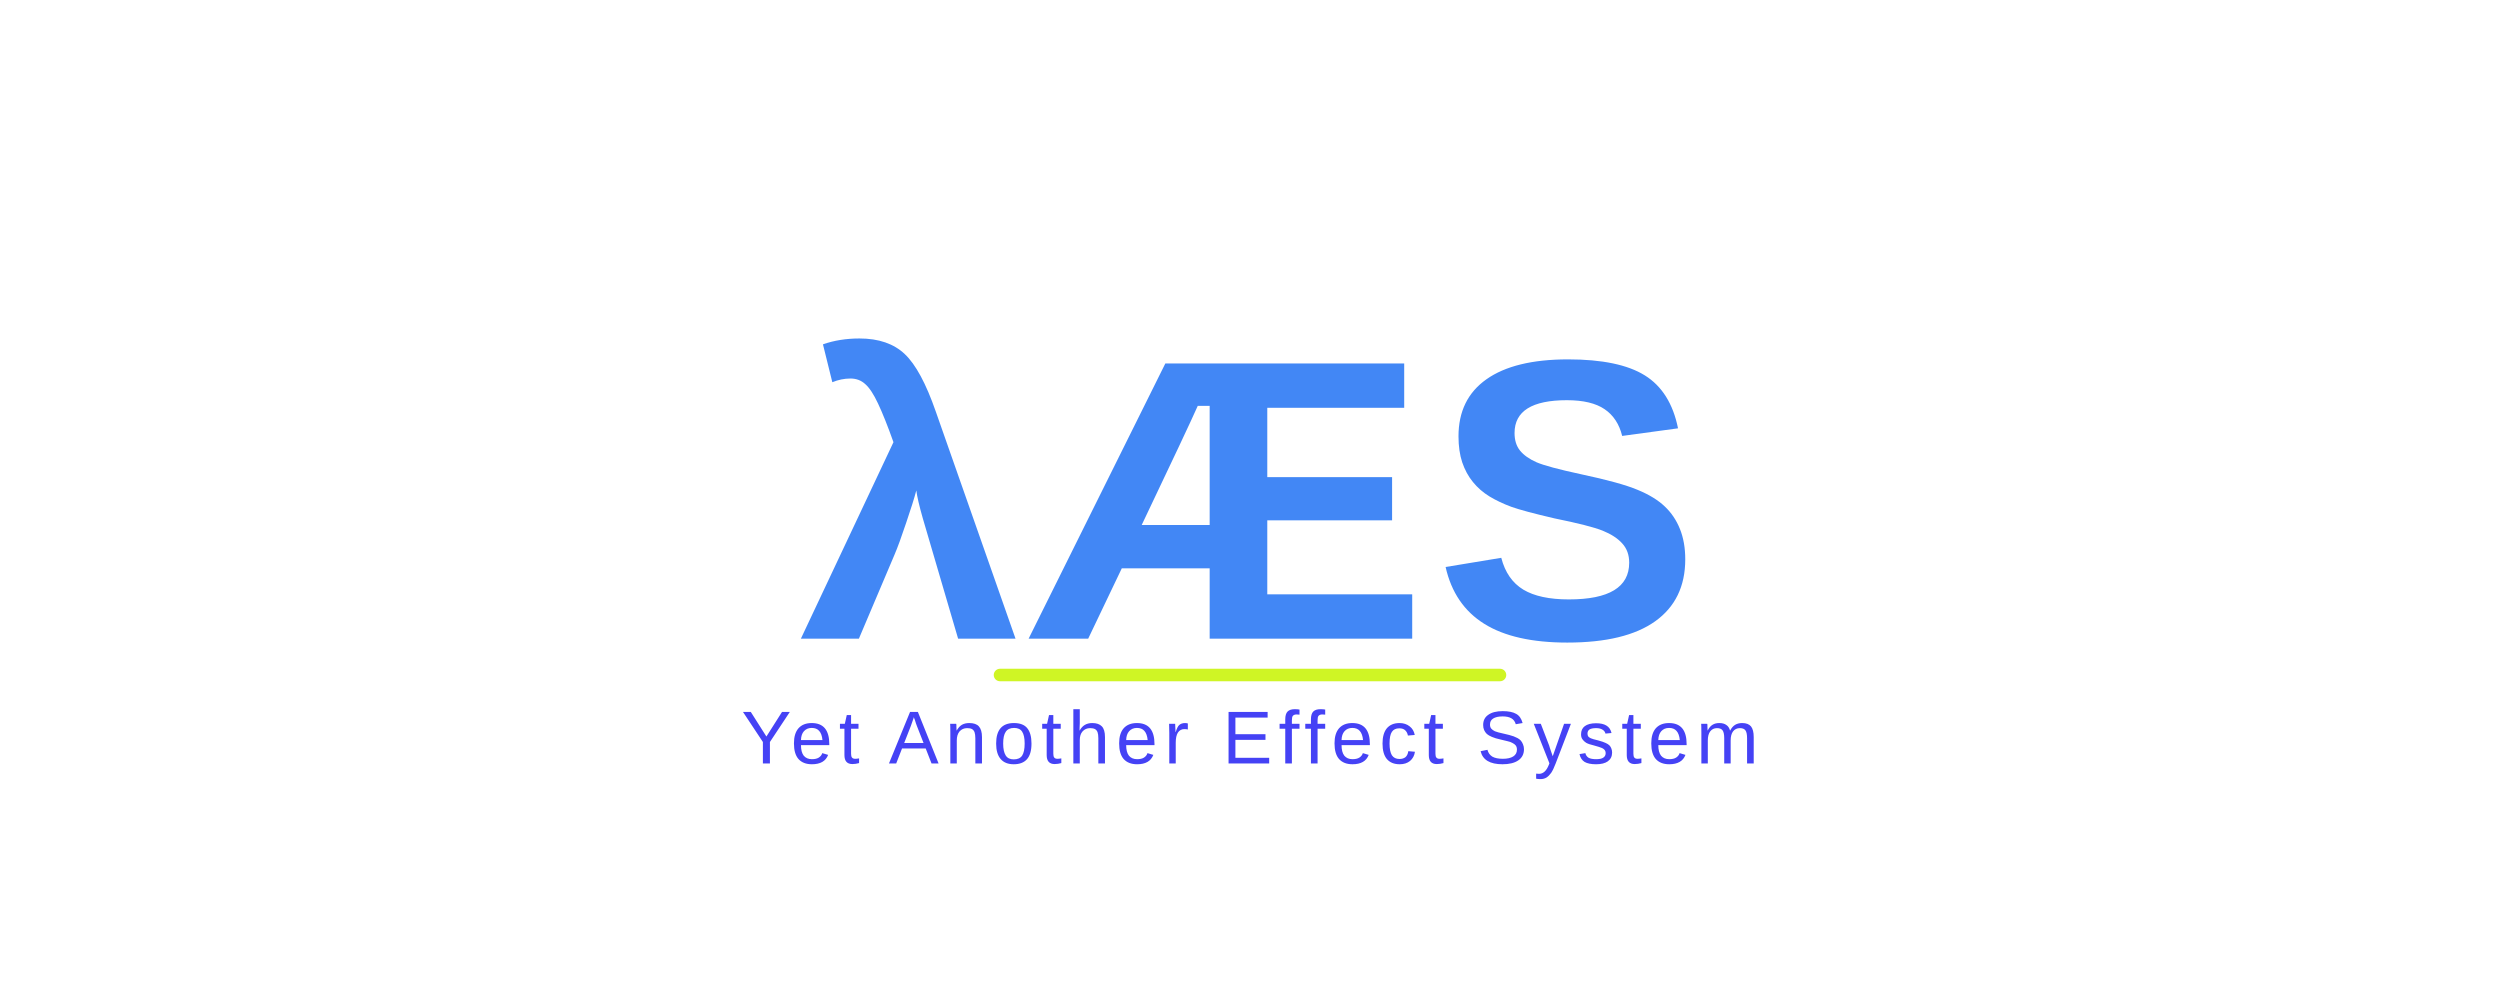
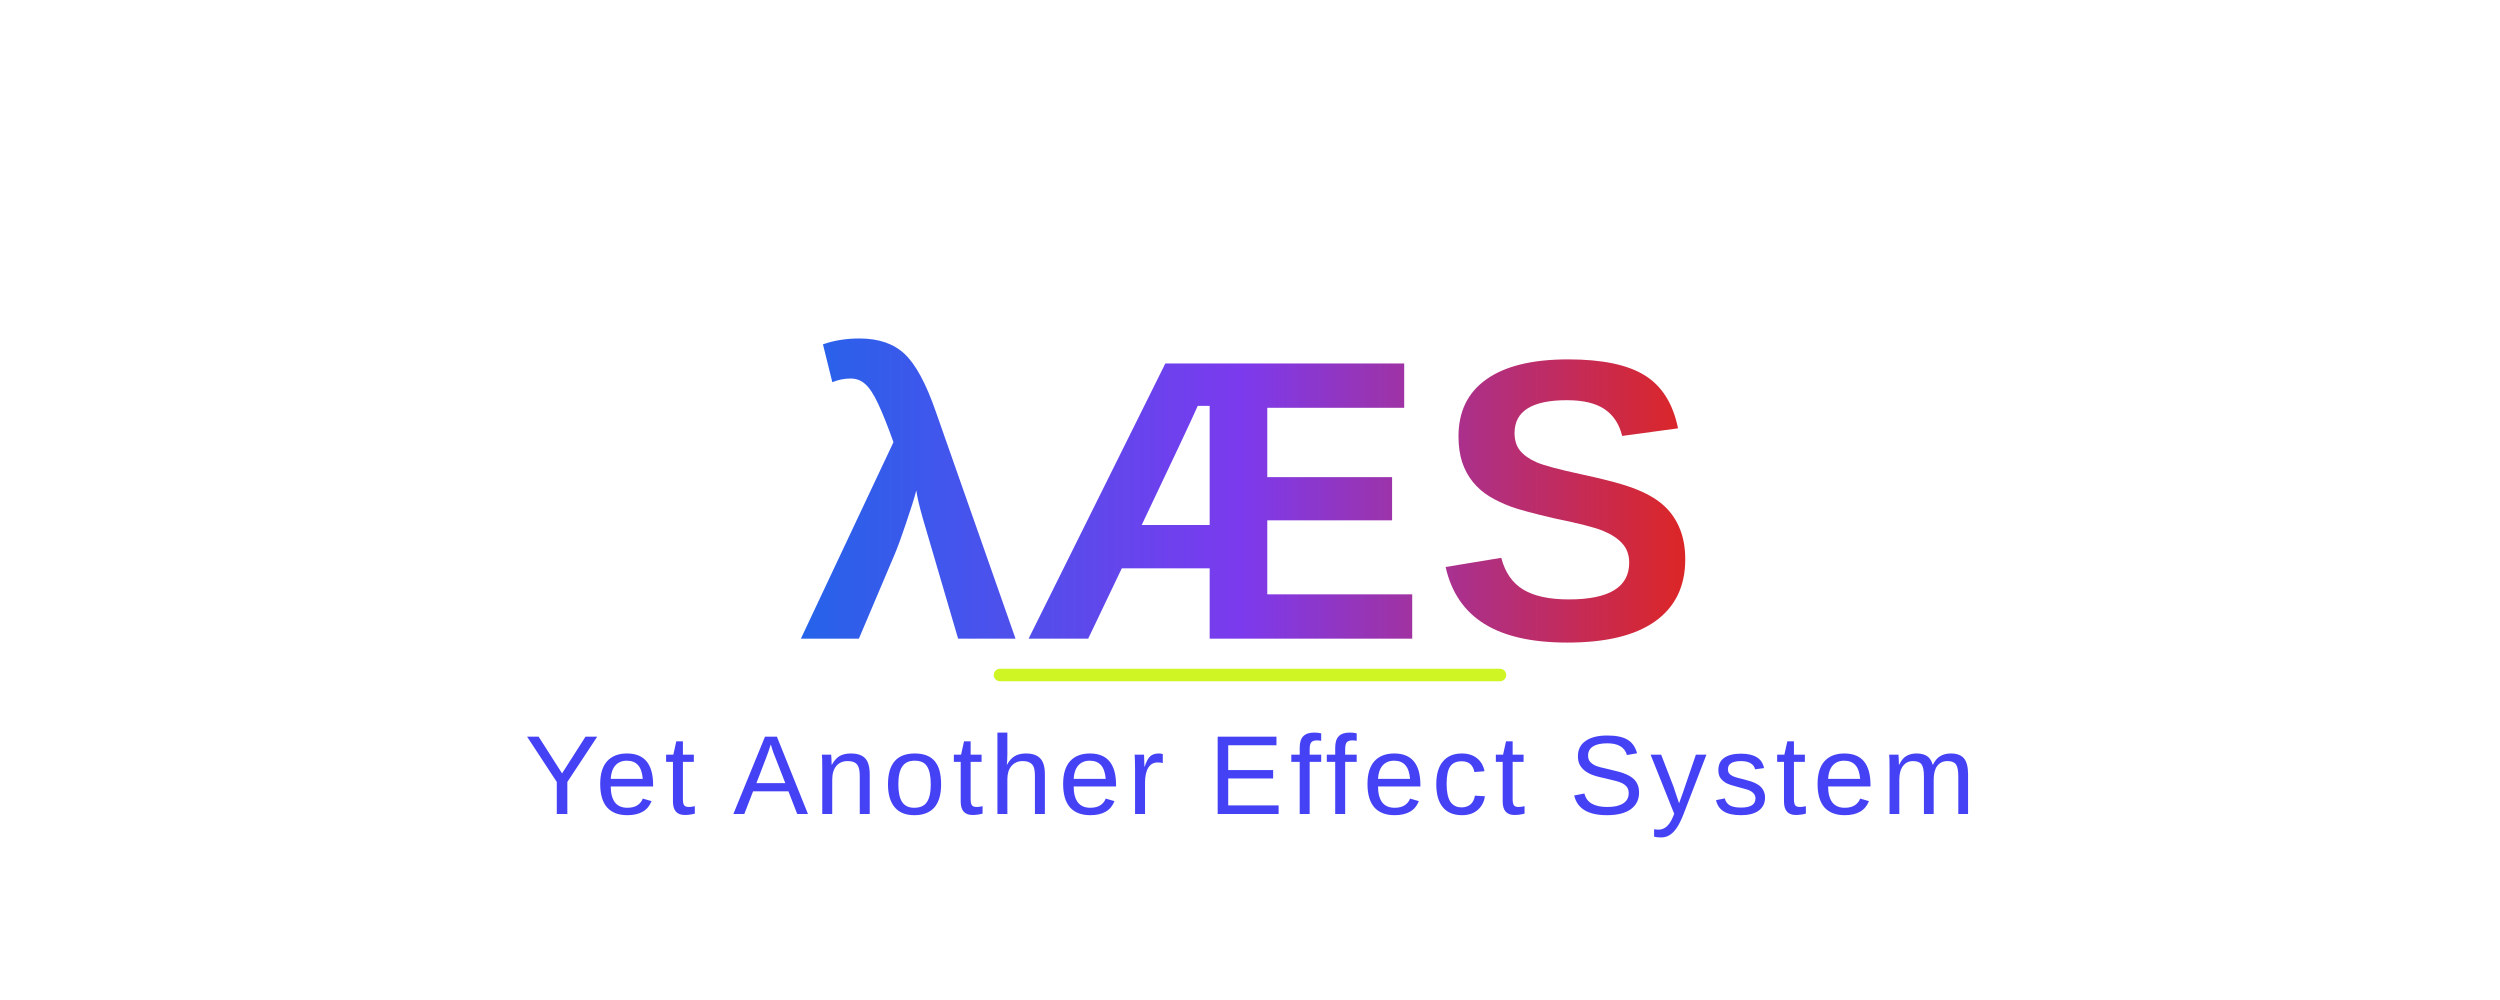
<svg xmlns="http://www.w3.org/2000/svg" viewBox="0 0 200 80">
  <defs>
    <linearGradient id="textGradient" x1="0%" y1="0%" x2="100%" y2="0%">
      <stop offset="0%" style="stop-color:#2563eb;stop-opacity:1" />
      <stop offset="50%" style="stop-color:#7c3aed;stop-opacity:1" />
      <stop offset="100%" style="stop-color:#dc2626;stop-opacity:1" />
    </linearGradient>
    <filter id="shadow" x="-20%" y="-20%" width="140%" height="140%">
      <feDropShadow dx="2" dy="2" stdDeviation="3" flood-opacity="0.3" />
    </filter>
  </defs>
-   <text x="100" y="40" font-family="'Segoe UI', Arial, sans-serif" font-size="32" font-weight="bold" text-anchor="middle" dominant-baseline="central" fill="#4287f5" letter-spacing="0.5px">λÆS</text>
+   <text x="100" y="40" font-family="'Segoe UI', Arial, sans-serif" font-size="32" font-weight="bold" text-anchor="middle" dominant-baseline="central" fill="url(#textGradient)" letter-spacing="0.5px">λÆS</text>
  <line x1="80" y1="54" x2="120" y2="54" stroke="#cff525" stroke-width="1" stroke-linecap="round" />
-   <text x="100" y="59" font-family="'Segoe UI', Arial, sans-serif" font-size="6" font-weight="normal" text-anchor="middle" dominant-baseline="central" fill="#4542f5" letter-spacing="0.5px">Yet Another Effect System</text>
+   <text x="100" y="62" font-family="'Segoe UI', Arial, sans-serif" font-size="9" font-weight="normal" text-anchor="middle" dominant-baseline="central" fill="#4542f5" letter-spacing="0.5px">Yet Another Effect System</text>
</svg>
